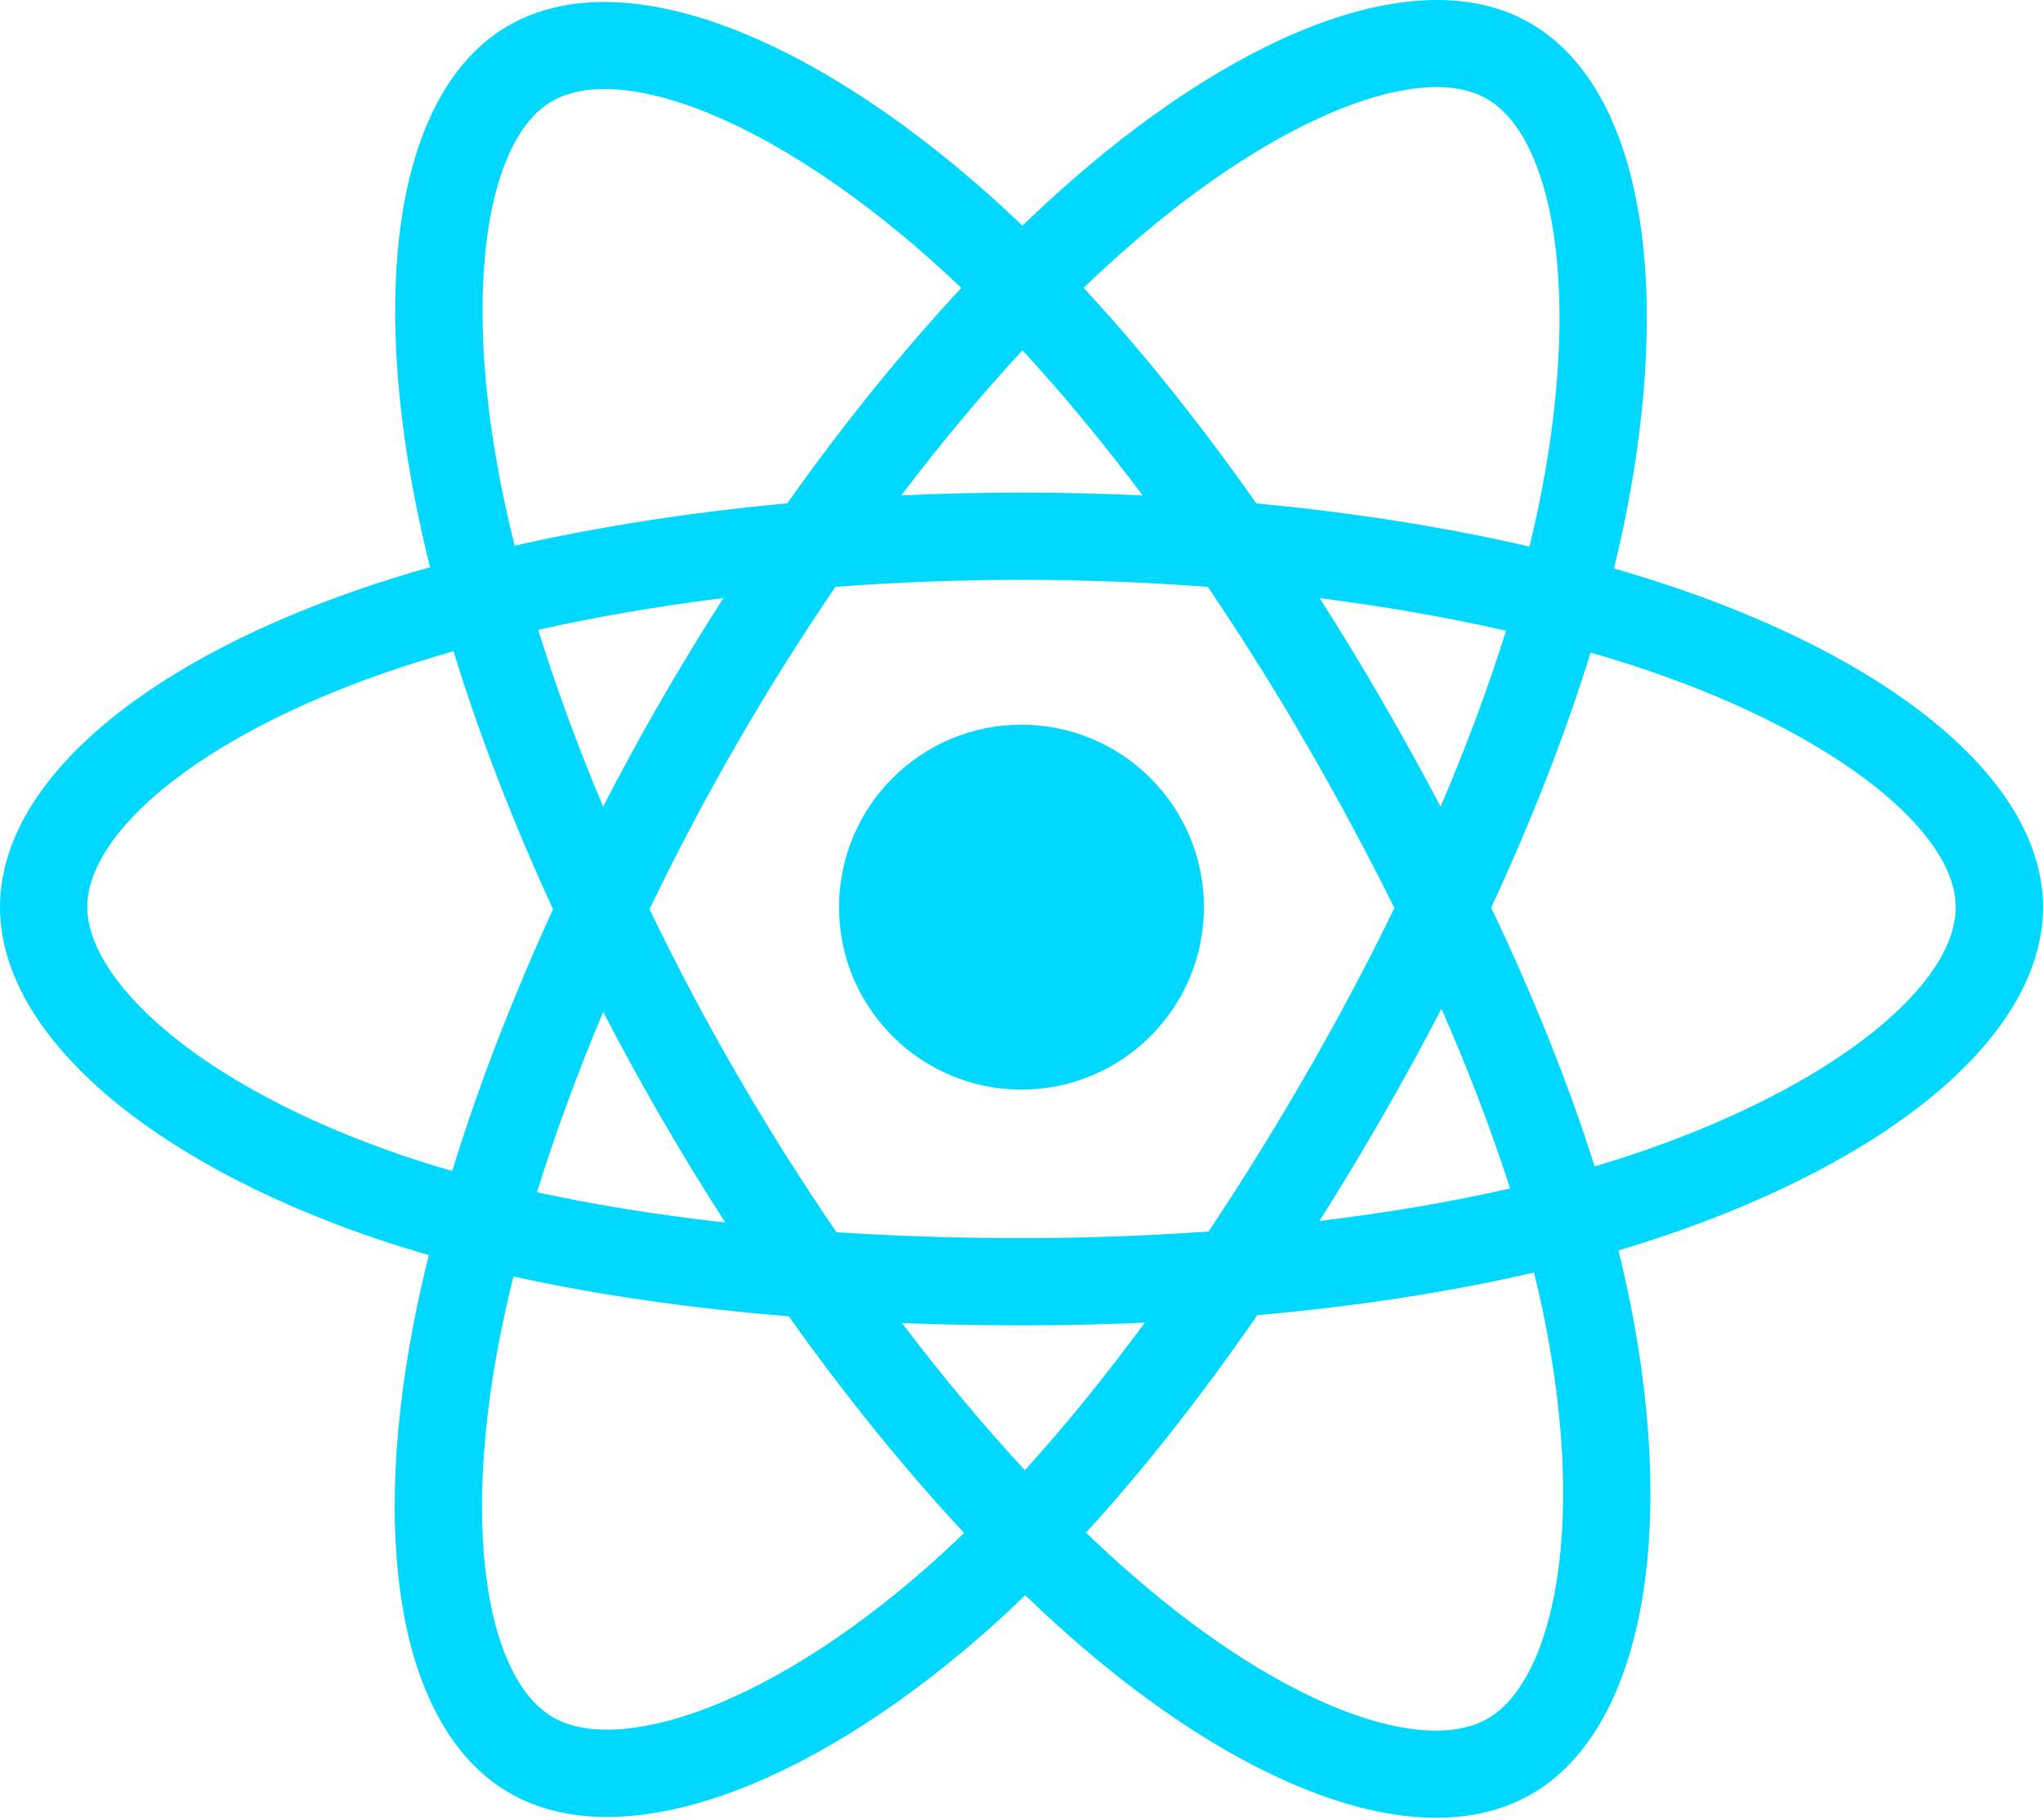
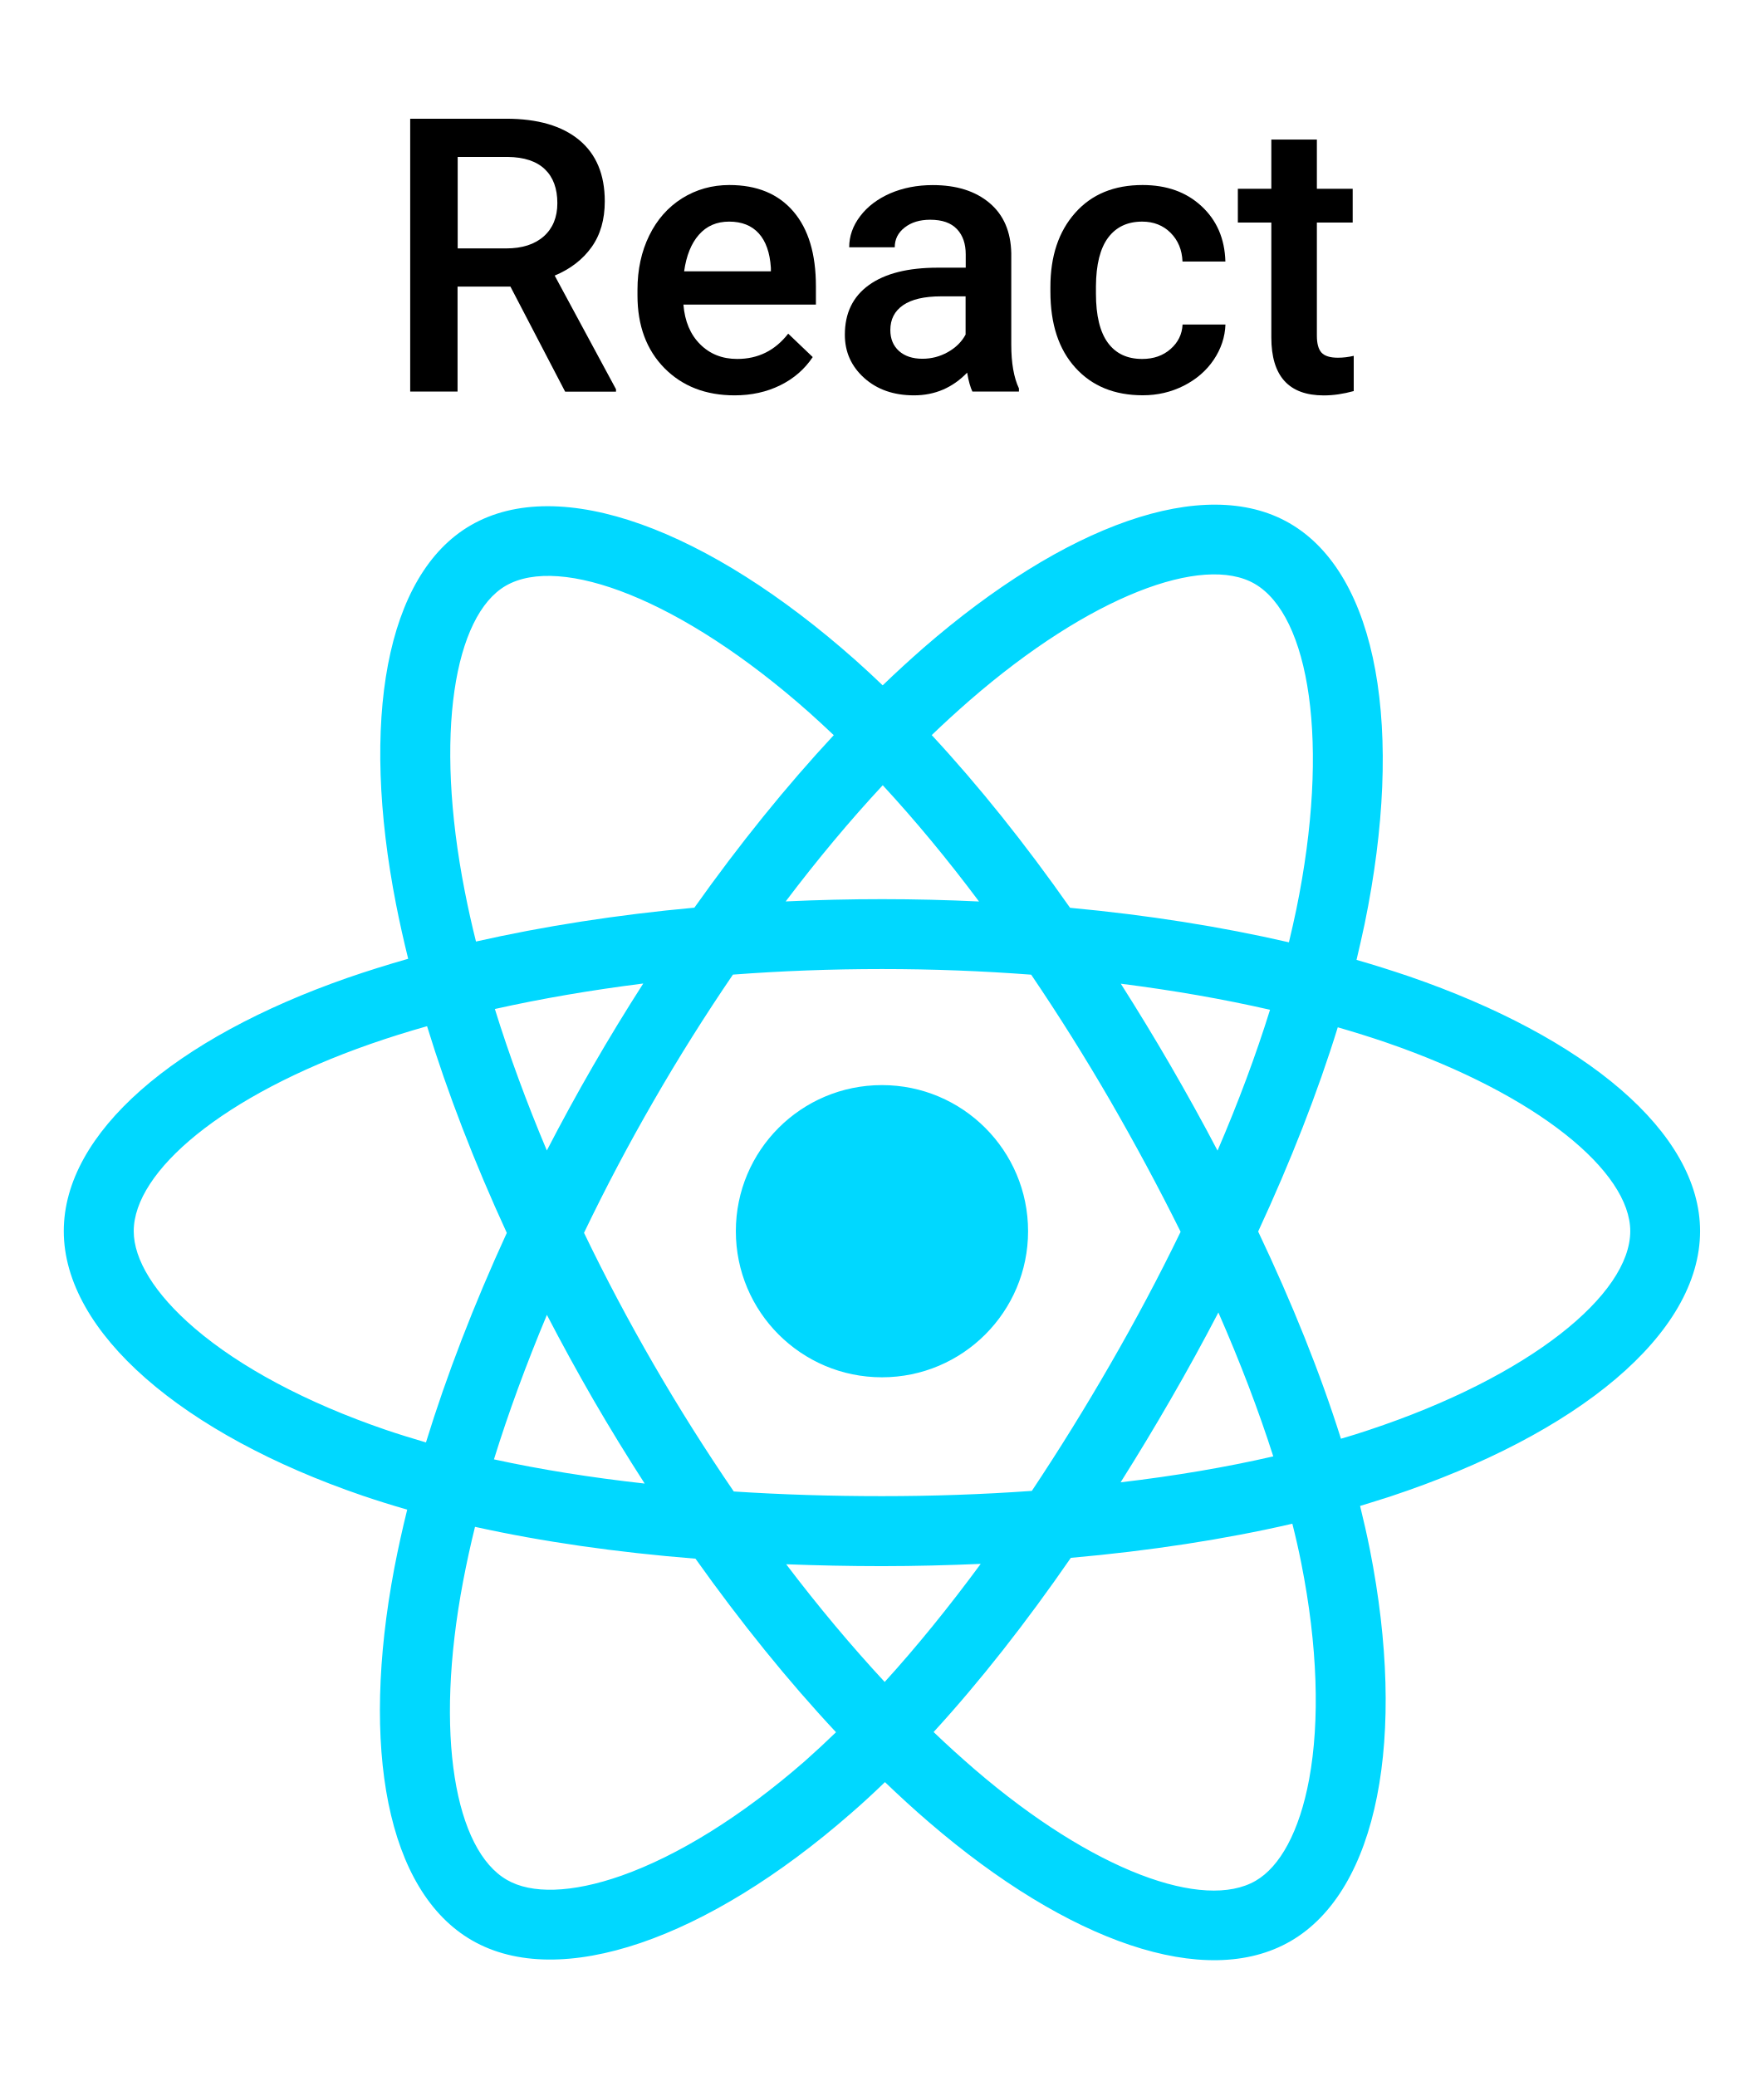
- <svg xmlns="http://www.w3.org/2000/svg" aria-hidden="true" role="img" class="iconify iconify--logos" width="35.93" height="32" preserveAspectRatio="xMidYMid meet" viewBox="0 0 256 228">
-   <path fill="#00D8FF" d="M210.483 73.824a171.49 171.49 0 0 0-8.24-2.597c.465-1.9.893-3.777 1.273-5.621c6.238-30.281 2.16-54.676-11.769-62.708c-13.355-7.7-35.196.329-57.254 19.526a171.23 171.23 0 0 0-6.375 5.848a155.866 155.866 0 0 0-4.241-3.917C100.759 3.829 77.587-4.822 63.673 3.233C50.33 10.957 46.379 33.89 51.995 62.588a170.974 170.974 0 0 0 1.892 8.48c-3.28.932-6.445 1.924-9.474 2.98C17.309 83.498 0 98.307 0 113.668c0 15.865 18.582 31.778 46.812 41.427a145.52 145.52 0 0 0 6.921 2.165a167.467 167.467 0 0 0-2.01 9.138c-5.354 28.2-1.173 50.591 12.134 58.266c13.744 7.926 36.812-.22 59.273-19.855a145.567 145.567 0 0 0 5.342-4.923a168.064 168.064 0 0 0 6.92 6.314c21.758 18.722 43.246 26.282 56.54 18.586c13.731-7.949 18.194-32.003 12.4-61.268a145.016 145.016 0 0 0-1.535-6.842c1.62-.48 3.21-.974 4.76-1.488c29.348-9.723 48.443-25.443 48.443-41.52c0-15.417-17.868-30.326-45.517-39.844Zm-6.365 70.984c-1.4.463-2.836.91-4.3 1.345c-3.24-10.257-7.612-21.163-12.963-32.432c5.106-11 9.31-21.767 12.459-31.957c2.619.758 5.16 1.557 7.61 2.4c23.69 8.156 38.14 20.213 38.14 29.504c0 9.896-15.606 22.743-40.946 31.14Zm-10.514 20.834c2.562 12.94 2.927 24.64 1.23 33.787c-1.524 8.219-4.59 13.698-8.382 15.893c-8.067 4.67-25.32-1.4-43.927-17.412a156.726 156.726 0 0 1-6.437-5.87c7.214-7.889 14.423-17.06 21.459-27.246c12.376-1.098 24.068-2.894 34.671-5.345a134.17 134.17 0 0 1 1.386 6.193ZM87.276 214.515c-7.882 2.783-14.16 2.863-17.955.675c-8.075-4.657-11.432-22.636-6.853-46.752a156.923 156.923 0 0 1 1.869-8.499c10.486 2.32 22.093 3.988 34.498 4.994c7.084 9.967 14.501 19.128 21.976 27.15a134.668 134.668 0 0 1-4.877 4.492c-9.933 8.682-19.886 14.842-28.658 17.94ZM50.35 144.747c-12.483-4.267-22.792-9.812-29.858-15.863c-6.35-5.437-9.555-10.836-9.555-15.216c0-9.322 13.897-21.212 37.076-29.293c2.813-.98 5.757-1.905 8.812-2.773c3.204 10.42 7.406 21.315 12.477 32.332c-5.137 11.18-9.399 22.249-12.634 32.792a134.718 134.718 0 0 1-6.318-1.979Zm12.378-84.26c-4.811-24.587-1.616-43.134 6.425-47.789c8.564-4.958 27.502 2.111 47.463 19.835a144.318 144.318 0 0 1 3.841 3.545c-7.438 7.987-14.787 17.08-21.808 26.988c-12.04 1.116-23.565 2.908-34.161 5.309a160.342 160.342 0 0 1-1.76-7.887Zm110.427 27.268a347.8 347.8 0 0 0-7.785-12.803c8.168 1.033 15.994 2.404 23.343 4.08c-2.206 7.072-4.956 14.465-8.193 22.045a381.151 381.151 0 0 0-7.365-13.322Zm-45.032-43.861c5.044 5.465 10.096 11.566 15.065 18.186a322.04 322.04 0 0 0-30.257-.006c4.974-6.559 10.069-12.652 15.192-18.18ZM82.802 87.83a323.167 323.167 0 0 0-7.227 13.238c-3.184-7.553-5.909-14.98-8.134-22.152c7.304-1.634 15.093-2.97 23.209-3.984a321.524 321.524 0 0 0-7.848 12.897Zm8.081 65.352c-8.385-.936-16.291-2.203-23.593-3.793c2.26-7.3 5.045-14.885 8.298-22.6a321.187 321.187 0 0 0 7.257 13.246c2.594 4.48 5.28 8.868 8.038 13.147Zm37.542 31.03c-5.184-5.592-10.354-11.779-15.403-18.433c4.902.192 9.899.29 14.978.29c5.218 0 10.376-.117 15.453-.343c-4.985 6.774-10.018 12.97-15.028 18.486Zm52.198-57.817c3.422 7.8 6.306 15.345 8.596 22.52c-7.422 1.694-15.436 3.058-23.88 4.071a382.417 382.417 0 0 0 7.859-13.026a347.403 347.403 0 0 0 7.425-13.565Zm-16.898 8.101a358.557 358.557 0 0 1-12.281 19.815a329.4 329.4 0 0 1-23.444.823c-7.967 0-15.716-.248-23.178-.732a310.202 310.202 0 0 1-12.513-19.846h.001a307.41 307.41 0 0 1-10.923-20.627a310.278 310.278 0 0 1 10.89-20.637l-.001.001a307.318 307.318 0 0 1 12.413-19.761c7.613-.576 15.42-.876 23.31-.876H128c7.926 0 15.743.303 23.354.883a329.357 329.357 0 0 1 12.335 19.695a358.489 358.489 0 0 1 11.036 20.54a329.472 329.472 0 0 1-11 20.722Zm22.56-122.124c8.572 4.944 11.906 24.881 6.52 51.026c-.344 1.668-.73 3.367-1.15 5.09c-10.622-2.452-22.155-4.275-34.23-5.408c-7.034-10.017-14.323-19.124-21.64-27.008a160.789 160.789 0 0 1 5.888-5.4c18.9-16.447 36.564-22.941 44.612-18.3ZM128 90.808c12.625 0 22.86 10.235 22.86 22.86s-10.235 22.86-22.86 22.86s-22.86-10.235-22.86-22.86s10.235-22.86 22.86-22.86Z" />
+ <svg xmlns="http://www.w3.org/2000/svg" version="1.1" id="Layer_1" x="0px" y="0px" width="27.187px" height="32px" viewBox="4.372 0 27.187 32" enable-background="new 4.372 0 27.187 32" xml:space="preserve">
+   <path fill="#00D8FF" d="M26.091,15.051c-0.269-0.091-0.539-0.177-0.812-0.255c0.045-0.187,0.086-0.373,0.125-0.554  c0.614-2.983,0.212-5.387-1.159-6.178c-1.315-0.758-3.467,0.033-5.642,1.924c-0.213,0.187-0.422,0.378-0.627,0.576  c-0.137-0.131-0.276-0.261-0.418-0.387c-2.277-2.021-4.559-2.874-5.931-2.08c-1.314,0.761-1.704,3.02-1.15,5.847  c0.055,0.28,0.118,0.559,0.186,0.835c-0.323,0.092-0.634,0.19-0.933,0.293c-2.67,0.931-4.375,2.39-4.375,3.904  c0,1.562,1.83,3.131,4.612,4.081c0.225,0.076,0.452,0.147,0.681,0.213c-0.074,0.297-0.14,0.598-0.198,0.898  c-0.527,2.779-0.115,4.985,1.196,5.741c1.354,0.781,3.626-0.021,5.839-1.956c0.18-0.155,0.355-0.318,0.526-0.483  c0.222,0.212,0.448,0.421,0.682,0.621c2.143,1.844,4.261,2.588,5.569,1.831c1.353-0.783,1.793-3.152,1.223-6.036  c-0.045-0.226-0.096-0.449-0.151-0.673c0.158-0.048,0.315-0.098,0.469-0.147c2.892-0.958,4.771-2.506,4.771-4.09  C30.574,17.458,28.815,15.989,26.091,15.051z M25.465,22.044c-0.14,0.047-0.28,0.091-0.426,0.133  c-0.318-1.011-0.75-2.085-1.276-3.194c0.502-1.084,0.918-2.146,1.227-3.148c0.259,0.075,0.509,0.153,0.751,0.236  c2.333,0.804,3.757,1.99,3.757,2.907C29.497,19.951,27.96,21.217,25.465,22.044z M24.428,24.097  c0.253,1.274,0.287,2.427,0.121,3.328c-0.15,0.811-0.452,1.351-0.825,1.566c-0.795,0.461-2.494-0.139-4.328-1.716  c-0.216-0.187-0.428-0.378-0.635-0.577c0.712-0.777,1.421-1.681,2.115-2.685c1.219-0.108,2.37-0.285,3.414-0.526  C24.341,23.689,24.388,23.894,24.428,24.097z M13.953,28.911c-0.777,0.274-1.395,0.283-1.768,0.066  c-0.796-0.457-1.126-2.229-0.675-4.605c0.053-0.279,0.114-0.559,0.183-0.837c1.033,0.229,2.177,0.393,3.398,0.491  c0.698,0.982,1.428,1.886,2.166,2.675C17.1,26.853,16.941,27,16.777,27.146C15.798,28.001,14.817,28.605,13.953,28.911z   M10.315,22.039c-1.23-0.421-2.246-0.968-2.941-1.563c-0.626-0.536-0.941-1.066-0.941-1.498c0-0.919,1.369-2.091,3.652-2.887  c0.278-0.097,0.568-0.188,0.869-0.273c0.315,1.027,0.729,2.099,1.229,3.186c-0.506,1.102-0.926,2.19-1.246,3.23  C10.729,22.173,10.521,22.109,10.315,22.039z M11.535,13.737c-0.475-2.421-0.16-4.249,0.632-4.708  c0.844-0.488,2.71,0.208,4.677,1.954c0.127,0.114,0.254,0.231,0.378,0.349c-0.732,0.787-1.456,1.683-2.148,2.659  c-1.187,0.109-2.322,0.286-3.366,0.522C11.644,14.258,11.586,13.998,11.535,13.737L11.535,13.737z M22.413,16.425  c-0.247-0.426-0.503-0.847-0.767-1.262c0.805,0.102,1.575,0.236,2.3,0.402c-0.217,0.697-0.488,1.425-0.809,2.171  C22.906,17.294,22.663,16.857,22.413,16.425z M17.977,12.104c0.498,0.539,0.996,1.139,1.484,1.792  c-0.993-0.048-1.988-0.048-2.98-0.001C16.97,13.248,17.472,12.647,17.977,12.104z M13.512,16.431  c-0.248,0.429-0.485,0.864-0.712,1.303c-0.313-0.743-0.582-1.475-0.801-2.181c0.72-0.161,1.488-0.292,2.287-0.393  C14.018,15.578,13.76,16.001,13.512,16.431L13.512,16.431z M14.308,22.868c-0.826-0.092-1.604-0.216-2.323-0.373  c0.223-0.719,0.497-1.465,0.816-2.227c0.229,0.441,0.467,0.876,0.715,1.306C13.772,22.016,14.037,22.447,14.308,22.868z   M18.007,25.926c-0.511-0.551-1.021-1.159-1.518-1.814c0.483,0.018,0.975,0.029,1.476,0.029c0.514,0,1.021-0.014,1.522-0.035  C18.996,24.772,18.501,25.383,18.007,25.926z M23.15,20.231c0.337,0.768,0.62,1.511,0.846,2.218c-0.73,0.168-1.52,0.302-2.353,0.4  c0.267-0.423,0.525-0.851,0.774-1.283C22.671,21.127,22.915,20.682,23.15,20.231z M21.484,21.029  c-0.381,0.662-0.784,1.313-1.209,1.952c-0.77,0.055-1.54,0.081-2.31,0.081c-0.785,0-1.548-0.024-2.284-0.072  c-0.435-0.637-0.846-1.288-1.232-1.955h0c-0.385-0.665-0.744-1.342-1.076-2.032c0.332-0.692,0.69-1.37,1.073-2.033l0,0  c0.382-0.664,0.79-1.313,1.222-1.947c0.75-0.057,1.52-0.086,2.297-0.086l0,0c0.781,0,1.551,0.03,2.3,0.087  c0.429,0.633,0.834,1.28,1.217,1.94c0.383,0.664,0.747,1.339,1.086,2.023C22.232,19.681,21.869,20.362,21.484,21.029z M23.708,8.998  c0.844,0.487,1.172,2.451,0.642,5.026c-0.035,0.164-0.072,0.332-0.113,0.501c-1.048-0.242-2.183-0.421-3.373-0.532  c-0.692-0.987-1.41-1.884-2.132-2.662c0.189-0.182,0.383-0.359,0.58-0.531C21.174,9.18,22.913,8.54,23.708,8.998z M17.965,16.726  c1.243,0,2.252,1.008,2.252,2.252c0,1.243-1.009,2.252-2.252,2.252c-1.245,0-2.252-1.009-2.252-2.252  C15.713,17.733,16.72,16.726,17.965,16.726z" />
+   <g>
+     <path d="M12.239,4.418h-0.815v1.618h-0.73V1.83h1.479c0.485,0,0.86,0.109,1.124,0.327c0.264,0.218,0.396,0.533,0.396,0.946   c0,0.281-0.068,0.517-0.204,0.707c-0.136,0.19-0.325,0.336-0.568,0.438l0.945,1.752v0.037h-0.784L12.239,4.418z M11.424,3.829   h0.751c0.247,0,0.439-0.063,0.579-0.187c0.138-0.124,0.208-0.294,0.208-0.51c0-0.226-0.064-0.4-0.192-0.523   c-0.128-0.123-0.319-0.187-0.573-0.19h-0.771V3.829z" />
+     <path d="M15.694,6.094c-0.445,0-0.805-0.14-1.082-0.42c-0.276-0.281-0.415-0.654-0.415-1.12V4.467c0-0.312,0.061-0.591,0.181-0.836   c0.12-0.246,0.289-0.437,0.506-0.574c0.218-0.136,0.461-0.205,0.729-0.205c0.426,0,0.754,0.136,0.987,0.408   c0.232,0.271,0.347,0.655,0.347,1.152v0.283h-2.042c0.021,0.258,0.107,0.462,0.258,0.612c0.151,0.151,0.342,0.226,0.571,0.226   c0.322,0,0.584-0.13,0.786-0.39l0.378,0.361c-0.125,0.187-0.292,0.332-0.501,0.435C16.188,6.042,15.953,6.094,15.694,6.094z    M15.61,3.416c-0.193,0-0.348,0.067-0.467,0.203c-0.118,0.134-0.193,0.322-0.227,0.563h1.337V4.129   c-0.015-0.235-0.078-0.413-0.188-0.533C15.956,3.476,15.804,3.416,15.61,3.416z" />
+     <path d="M19.359,6.036c-0.029-0.06-0.059-0.157-0.081-0.292c-0.224,0.232-0.497,0.35-0.819,0.35c-0.314,0-0.57-0.09-0.769-0.269   c-0.198-0.179-0.297-0.4-0.297-0.665c0-0.333,0.123-0.588,0.372-0.767c0.248-0.178,0.601-0.267,1.062-0.267h0.429V3.921   c0-0.161-0.043-0.291-0.134-0.388c-0.092-0.098-0.229-0.146-0.414-0.146c-0.16,0-0.291,0.04-0.393,0.12   c-0.103,0.08-0.153,0.182-0.153,0.305h-0.702c0-0.171,0.056-0.332,0.17-0.481c0.113-0.149,0.269-0.266,0.463-0.351   c0.196-0.084,0.414-0.127,0.655-0.127c0.366,0,0.657,0.092,0.875,0.276c0.218,0.184,0.328,0.442,0.335,0.775v1.41   c0,0.281,0.039,0.505,0.118,0.673v0.049H19.359z M18.588,5.53c0.138,0,0.268-0.033,0.39-0.101c0.122-0.068,0.215-0.158,0.276-0.272   V4.568h-0.377c-0.26,0-0.456,0.046-0.586,0.136c-0.132,0.091-0.197,0.218-0.197,0.384c0,0.135,0.045,0.243,0.134,0.323   C18.317,5.49,18.438,5.53,18.588,5.53z" />
+     <path d="M21.976,5.533c0.176,0,0.321-0.051,0.437-0.153s0.178-0.228,0.185-0.378h0.661c-0.007,0.194-0.068,0.376-0.181,0.544   c-0.114,0.169-0.269,0.302-0.462,0.4c-0.195,0.098-0.404,0.147-0.63,0.147c-0.438,0-0.784-0.142-1.04-0.425   c-0.257-0.283-0.385-0.674-0.385-1.173V4.424c0-0.476,0.127-0.856,0.382-1.143c0.254-0.287,0.601-0.429,1.039-0.429   c0.372,0,0.675,0.109,0.908,0.326c0.234,0.216,0.358,0.5,0.368,0.853h-0.661c-0.007-0.179-0.068-0.326-0.183-0.442   c-0.115-0.115-0.262-0.173-0.438-0.173c-0.227,0-0.401,0.082-0.525,0.247c-0.123,0.165-0.186,0.415-0.188,0.75v0.113   c0,0.339,0.062,0.592,0.184,0.758C21.569,5.45,21.744,5.533,21.976,5.533z" />
+     <path d="M24.668,2.151V2.91h0.552V3.43h-0.552v1.745c0,0.119,0.023,0.206,0.07,0.259c0.048,0.053,0.133,0.08,0.254,0.08   c0.08,0,0.162-0.01,0.244-0.029v0.543c-0.159,0.044-0.313,0.067-0.462,0.067c-0.539,0-0.808-0.298-0.808-0.893V3.43h-0.516V2.91   h0.516V2.151H24.668z" />
+   </g>
</svg>
